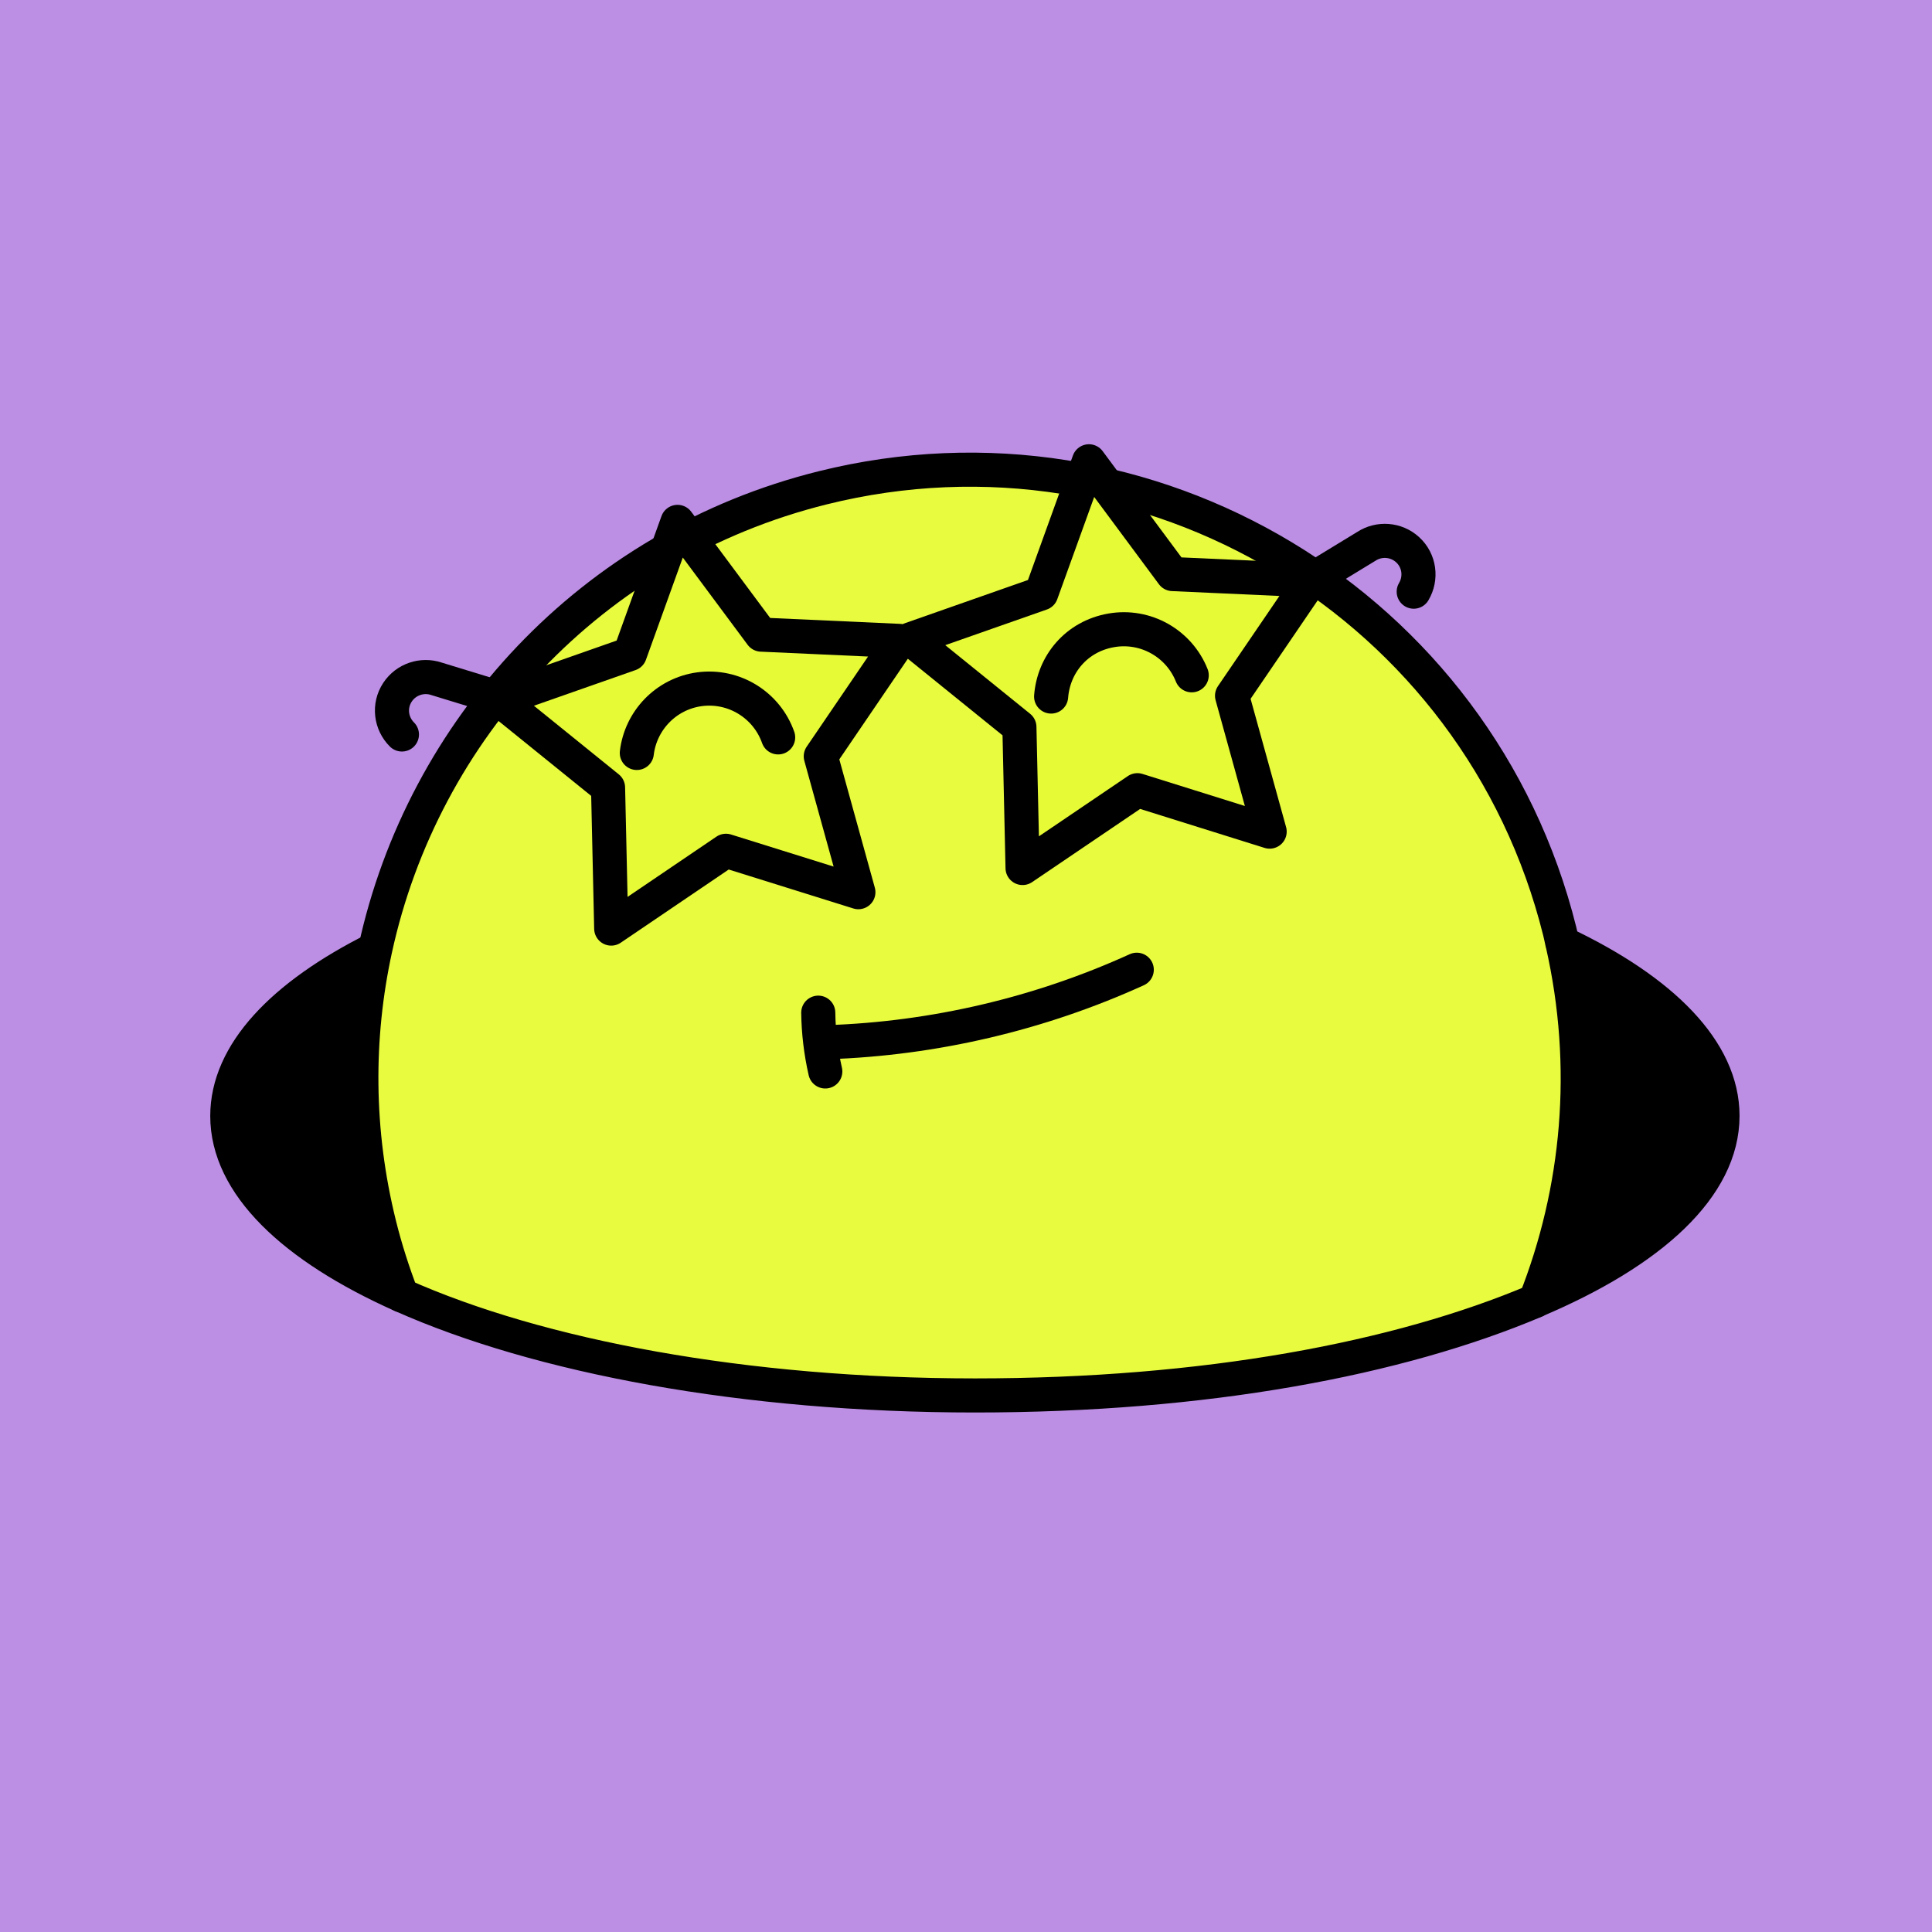
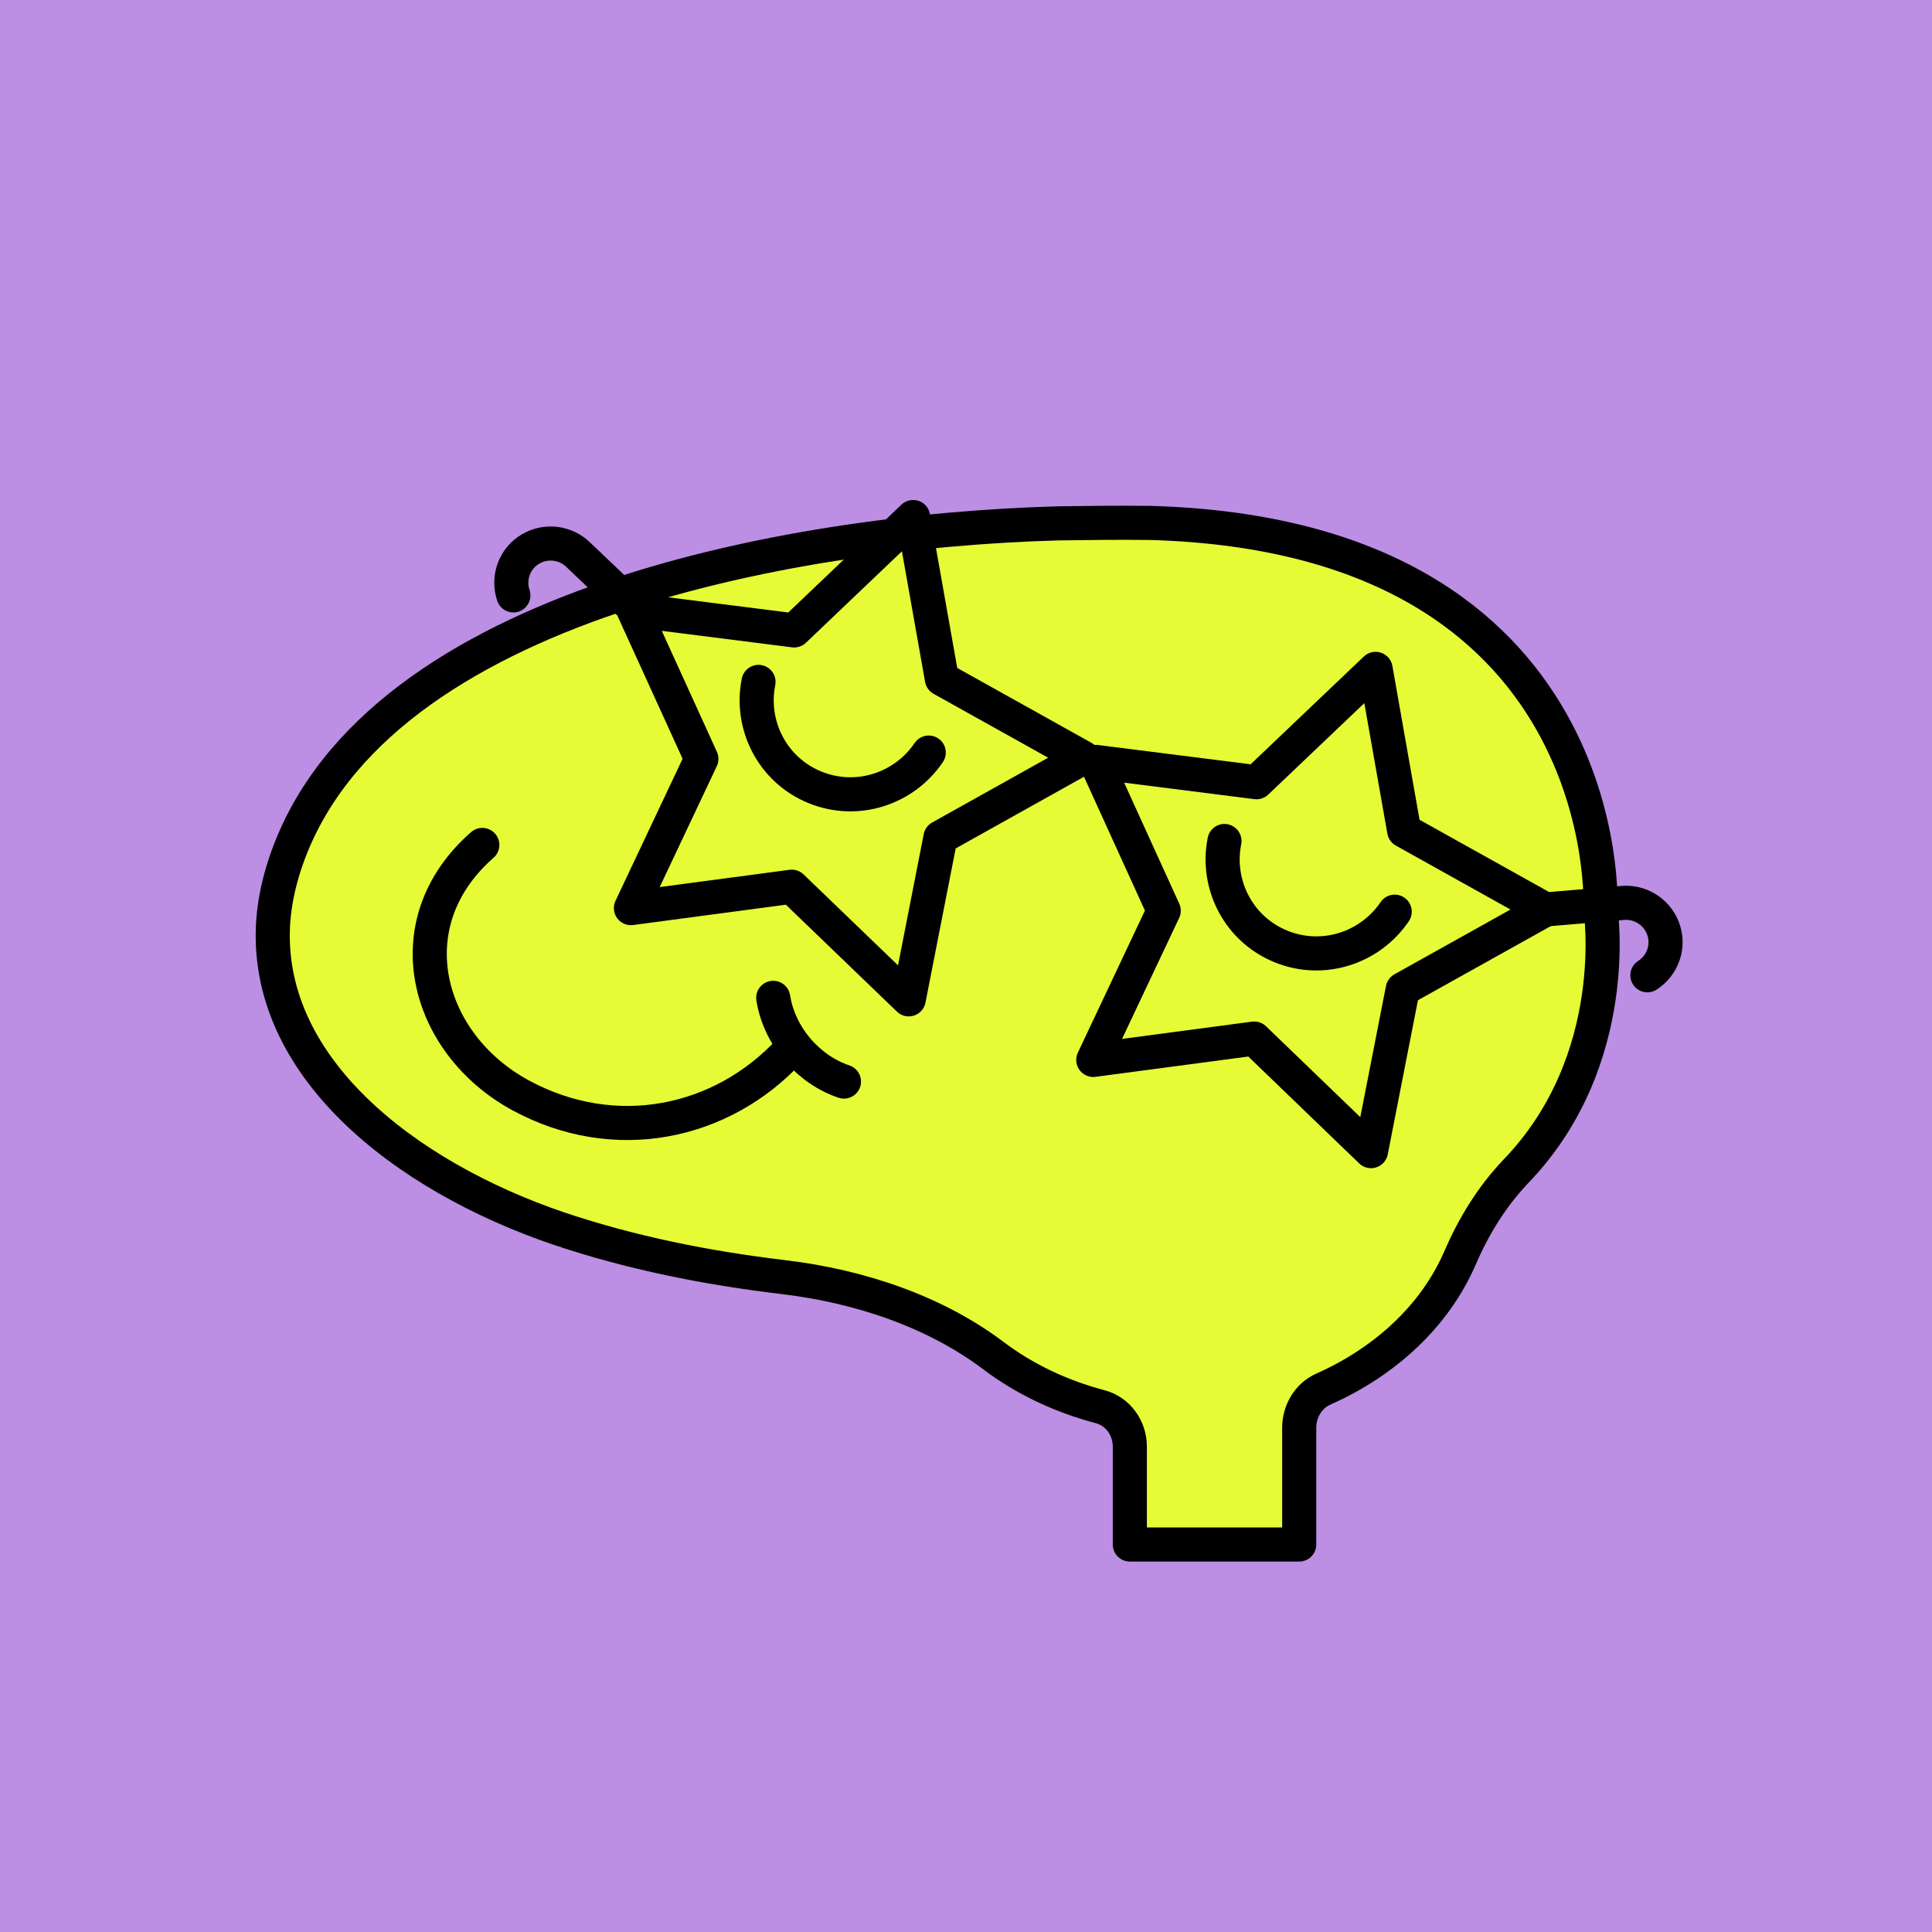
<svg xmlns="http://www.w3.org/2000/svg" width="170" height="170" viewBox="0 0 170 170" fill="none">
  <rect width="170" height="170" fill="#BC8EE4" />
-   <path d="M33.018 83.512C24.84 87.612 20 92.695 20 98.199C20 104.211 25.769 109.703 35.339 113.98C34.577 111.969 33.903 109.913 33.372 107.769C31.328 99.536 31.317 91.281 33.007 83.512H33.018Z" fill="black" stroke="black" stroke-width="3" stroke-linecap="round" stroke-linejoin="round" />
-   <path d="M151.565 98.188C151.565 92.452 146.294 87.17 137.475 82.992C139.95 93.878 138.912 104.763 135.088 114.455C145.332 110.123 151.565 104.432 151.565 98.188Z" fill="black" stroke="black" stroke-width="3" stroke-linecap="round" stroke-linejoin="round" />
-   <path d="M137.475 82.993C137.398 82.639 137.331 82.285 137.243 81.943C130.104 53.264 101.083 35.792 72.405 42.92C51.949 48.004 37.218 64.227 33.018 83.512C31.328 91.281 31.338 99.536 33.383 107.769C33.913 109.902 34.577 111.969 35.35 113.98C47.418 119.362 65.531 122.788 85.788 122.788C106.045 122.788 123.042 119.572 135.099 114.467C138.923 104.775 139.962 93.889 137.486 83.004L137.475 82.993Z" fill="#E8FB3F" stroke="black" stroke-width="3" stroke-linecap="round" stroke-linejoin="round" />
-   <path d="M95.819 40.59L103.18 50.513L115.333 51.063L108.41 61.219L111.719 73.176L100.081 69.531L89.977 76.377L89.699 63.974L80.142 56.245L91.621 52.215L95.819 40.59Z" fill="#E6FA36" stroke="black" stroke-width="3" stroke-linecap="round" stroke-linejoin="round" />
-   <path d="M59.617 45.921L66.99 55.842L79.136 56.393L72.221 66.547L75.531 78.505L63.878 74.862L53.782 81.707L53.504 69.303L43.945 61.575L55.427 57.545L59.617 45.921Z" fill="#E6FA36" stroke="black" stroke-width="3" stroke-linecap="round" stroke-linejoin="round" />
-   <path d="M104.862 59.42C103.757 56.642 100.826 54.931 97.771 55.467C94.716 56.004 92.713 58.443 92.49 61.29" stroke="black" stroke-width="3" stroke-linecap="round" stroke-linejoin="round" />
-   <path d="M68.471 64.884C67.479 62.064 64.619 60.236 61.545 60.648C58.586 61.053 56.372 63.417 56.034 66.253" stroke="black" stroke-width="3" stroke-linecap="round" stroke-linejoin="round" />
-   <path d="M72.619 94.279C72.232 92.578 72.022 90.843 72 89.107" stroke="black" stroke-width="3" stroke-linecap="round" stroke-linejoin="round" />
-   <path d="M72.818 91.705C82.189 91.395 91.495 89.207 100.026 85.328" stroke="black" stroke-width="3" stroke-linecap="round" stroke-linejoin="round" />
-   <path d="M124.395 52.062C125.1 50.877 124.915 49.329 123.854 48.365C122.838 47.441 121.347 47.352 120.246 48.063L115.283 51.087" stroke="black" stroke-width="3" stroke-linecap="round" stroke-linejoin="round" />
-   <path d="M35.366 64.628C34.389 63.655 34.185 62.11 34.975 60.913C35.73 59.766 37.153 59.311 38.395 59.726L43.952 61.427" stroke="black" stroke-width="3" stroke-linecap="round" stroke-linejoin="round" />
+   <path d="M140.831 79.962C140.831 79.962 142.406 47.188 101.247 46.015C98.537 45.978 95.827 46.015 93.118 46.052C69.169 46.712 31.928 53.567 24.898 76.589C24.458 78.056 24.165 79.522 24.055 80.915C23.067 93.709 35.48 103.461 49.212 108.117C55.547 110.243 62.138 111.563 68.876 112.369C75.724 113.176 82.352 115.448 87.478 119.334C90.115 121.314 93.301 122.854 96.779 123.77C98.354 124.173 99.416 125.64 99.416 127.289V135.904H114.32V125.64C114.32 124.173 115.125 122.817 116.443 122.23C121.973 119.774 126.294 115.705 128.454 110.719C129.626 108.007 131.201 105.367 133.361 103.094C142.882 93.233 140.831 79.962 140.831 79.962Z" fill="#E6FA36" stroke="black" stroke-width="3" stroke-linejoin="round" />
+   <path d="M121.041 58.855L123.555 73.096L135.991 80.031L123.429 87.04L120.637 101.29L110.36 91.384L96.199 93.265L102.398 80.134L96.436 67.043L110.562 68.83L121.041 58.855Z" fill="#E6FA36" stroke="black" stroke-width="3" stroke-linecap="round" stroke-linejoin="round" />
+   <path d="M80.35 45.494L82.878 59.739L95.306 66.671L82.753 73.683L79.962 87.934L69.669 78.023L55.516 79.907L61.716 66.776L55.751 53.683L69.881 55.472L80.35 45.494Z" fill="#E6FA36" stroke="black" stroke-width="3" stroke-linecap="round" stroke-linejoin="round" />
+   <path d="M144.955 85.816C146.314 84.945 146.93 83.228 146.322 81.664C145.742 80.164 144.228 79.291 142.704 79.459L135.926 80.029" stroke="black" stroke-width="3" stroke-linecap="round" stroke-linejoin="round" />
+   <path d="M45.173 52.389C44.66 50.859 45.254 49.134 46.708 48.295C48.099 47.489 49.826 47.756 50.91 48.842L55.837 53.53" stroke="black" stroke-width="3" stroke-linecap="round" stroke-linejoin="round" />
+   <path d="M42.44 74.348C34.531 81.276 37.497 91.871 45.809 96.38C54.121 100.889 63.496 98.873 69.428 92.494" stroke="black" stroke-width="3" stroke-linecap="round" stroke-linejoin="round" />
+   <path d="M74.262 95.169C71.186 94.143 68.586 91.247 68.037 87.801" stroke="black" stroke-width="3" stroke-linecap="round" stroke-linejoin="round" />
+   <path d="M107.743 74C106.98 77.811 108.966 81.738 112.68 83.267C116.393 84.797 120.556 83.422 122.722 80.22" stroke="black" stroke-width="3" stroke-linecap="round" stroke-linejoin="round" />
+   <path d="M66.743 60C65.98 63.811 67.966 67.738 71.68 69.267C75.393 70.797 79.556 69.422 81.722 66.22" stroke="black" stroke-width="3" stroke-linecap="round" stroke-linejoin="round" />
</svg>
